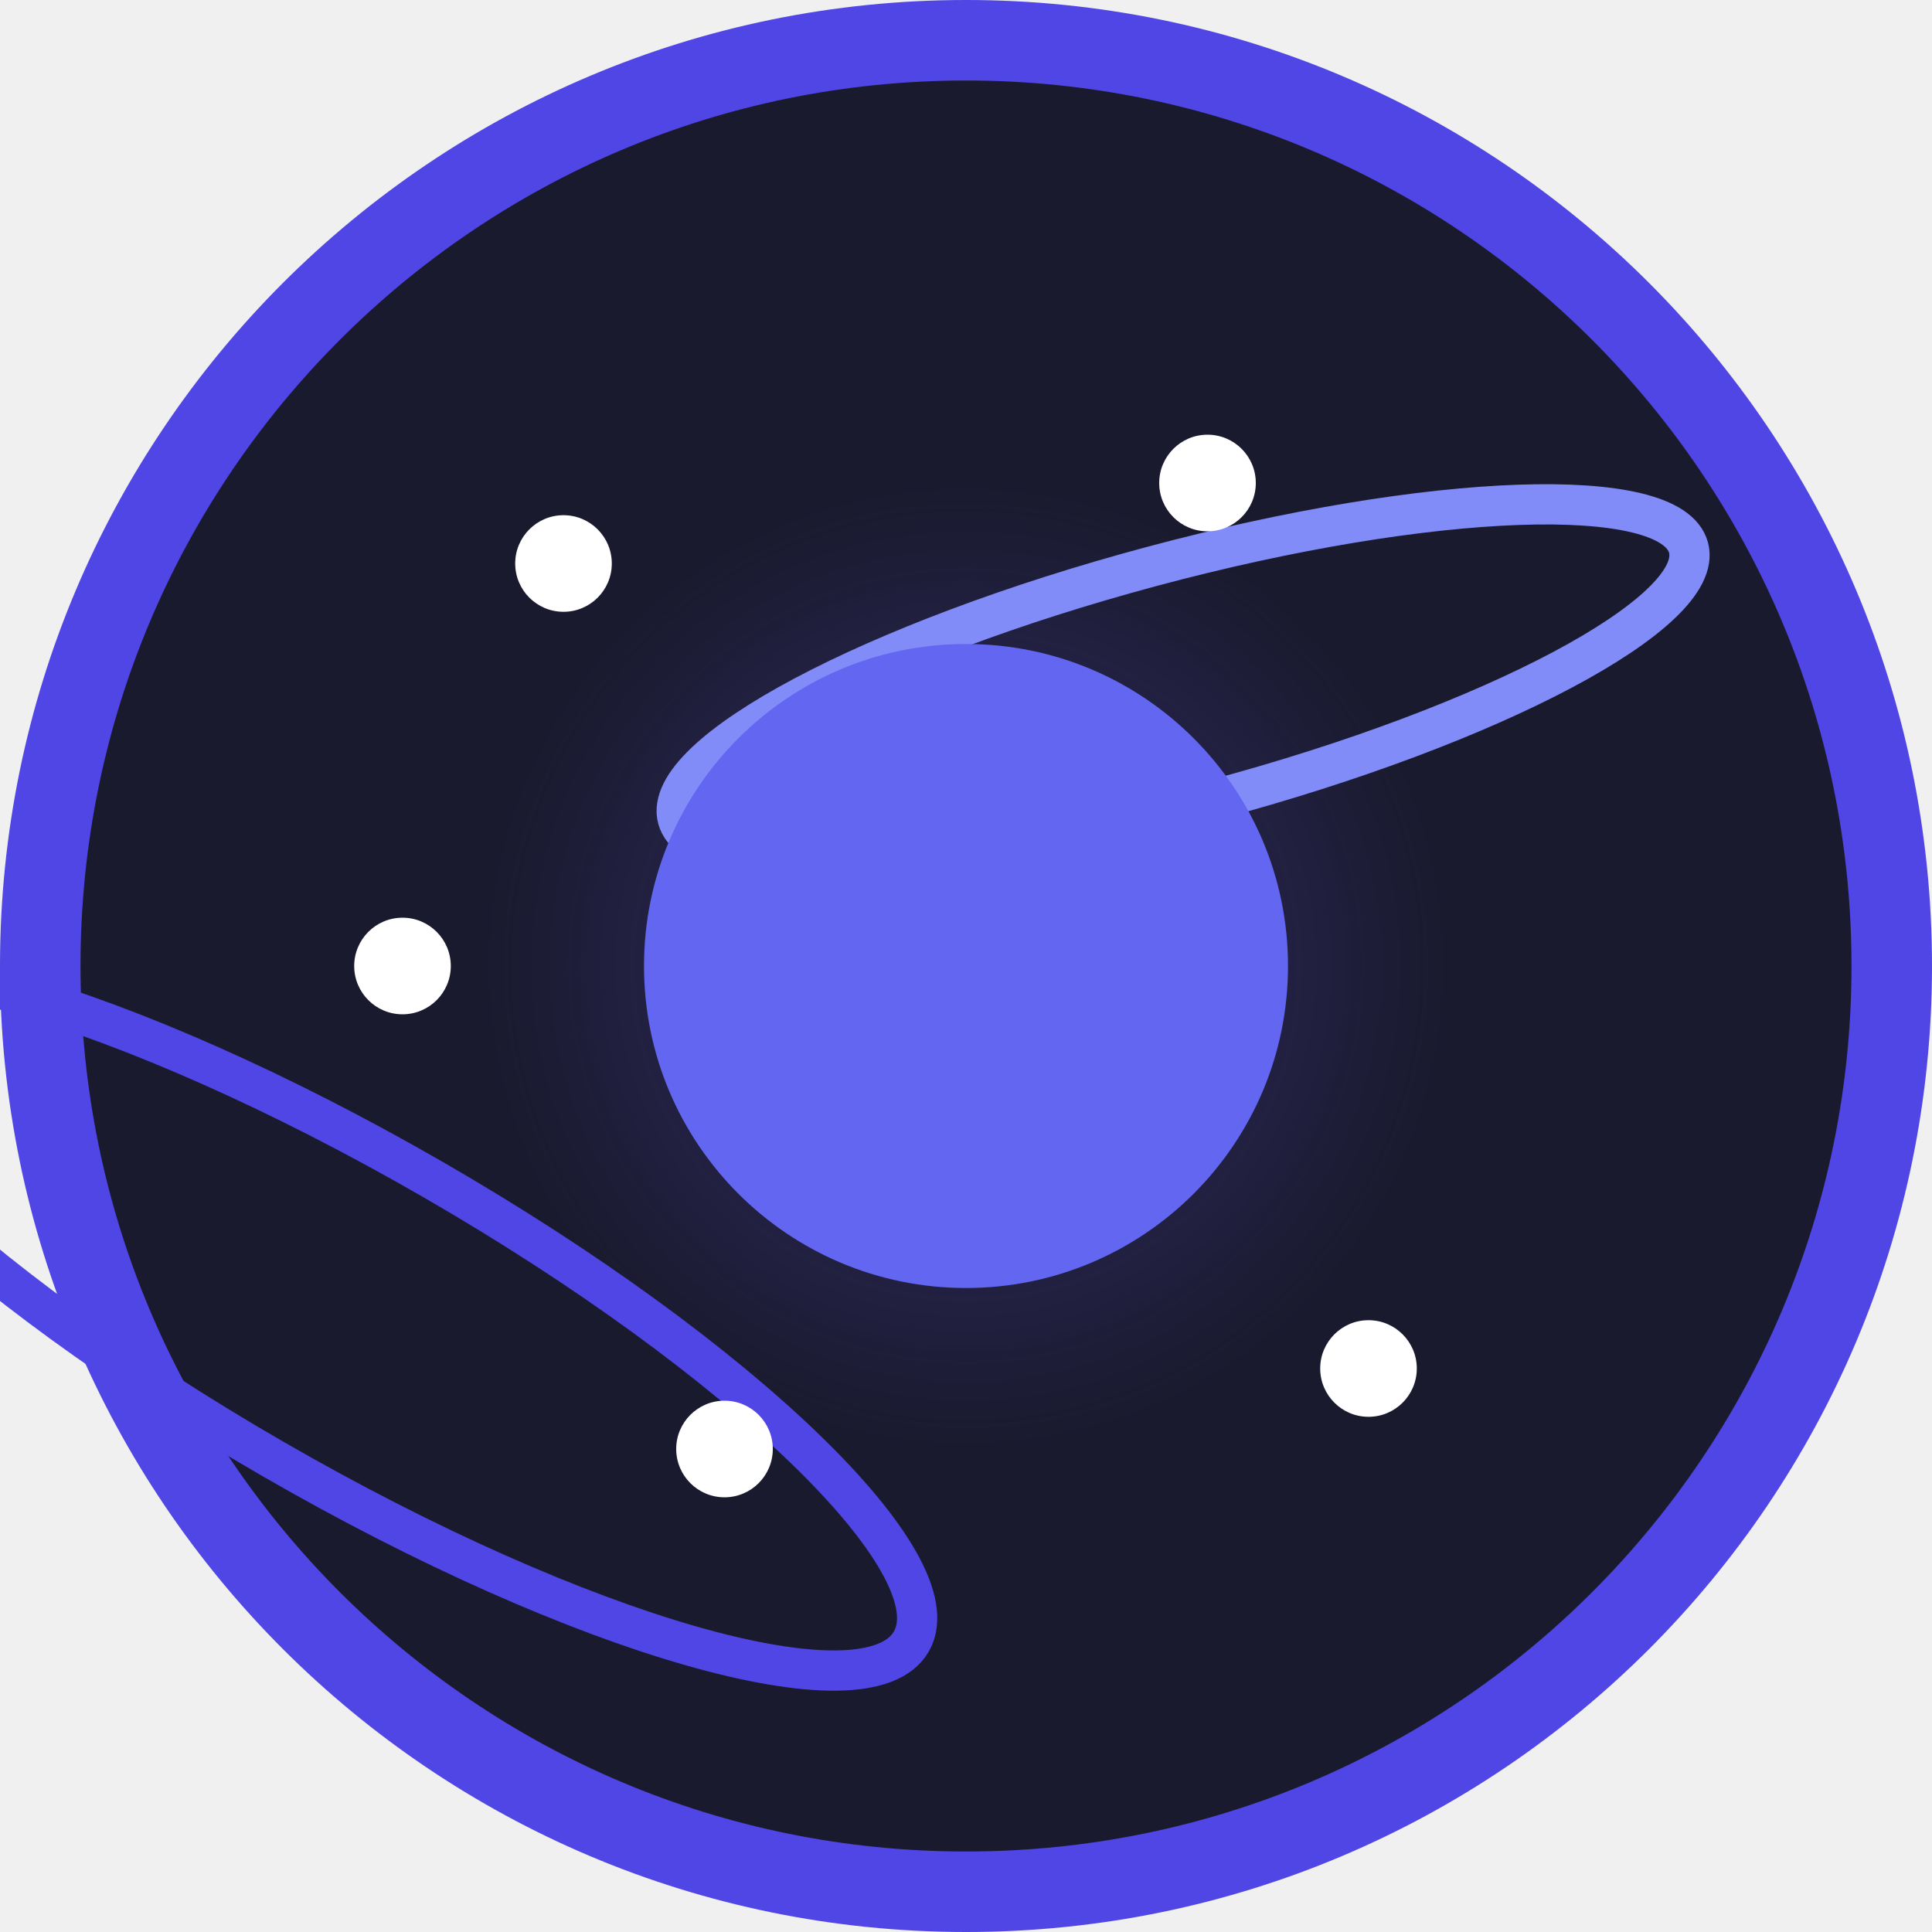
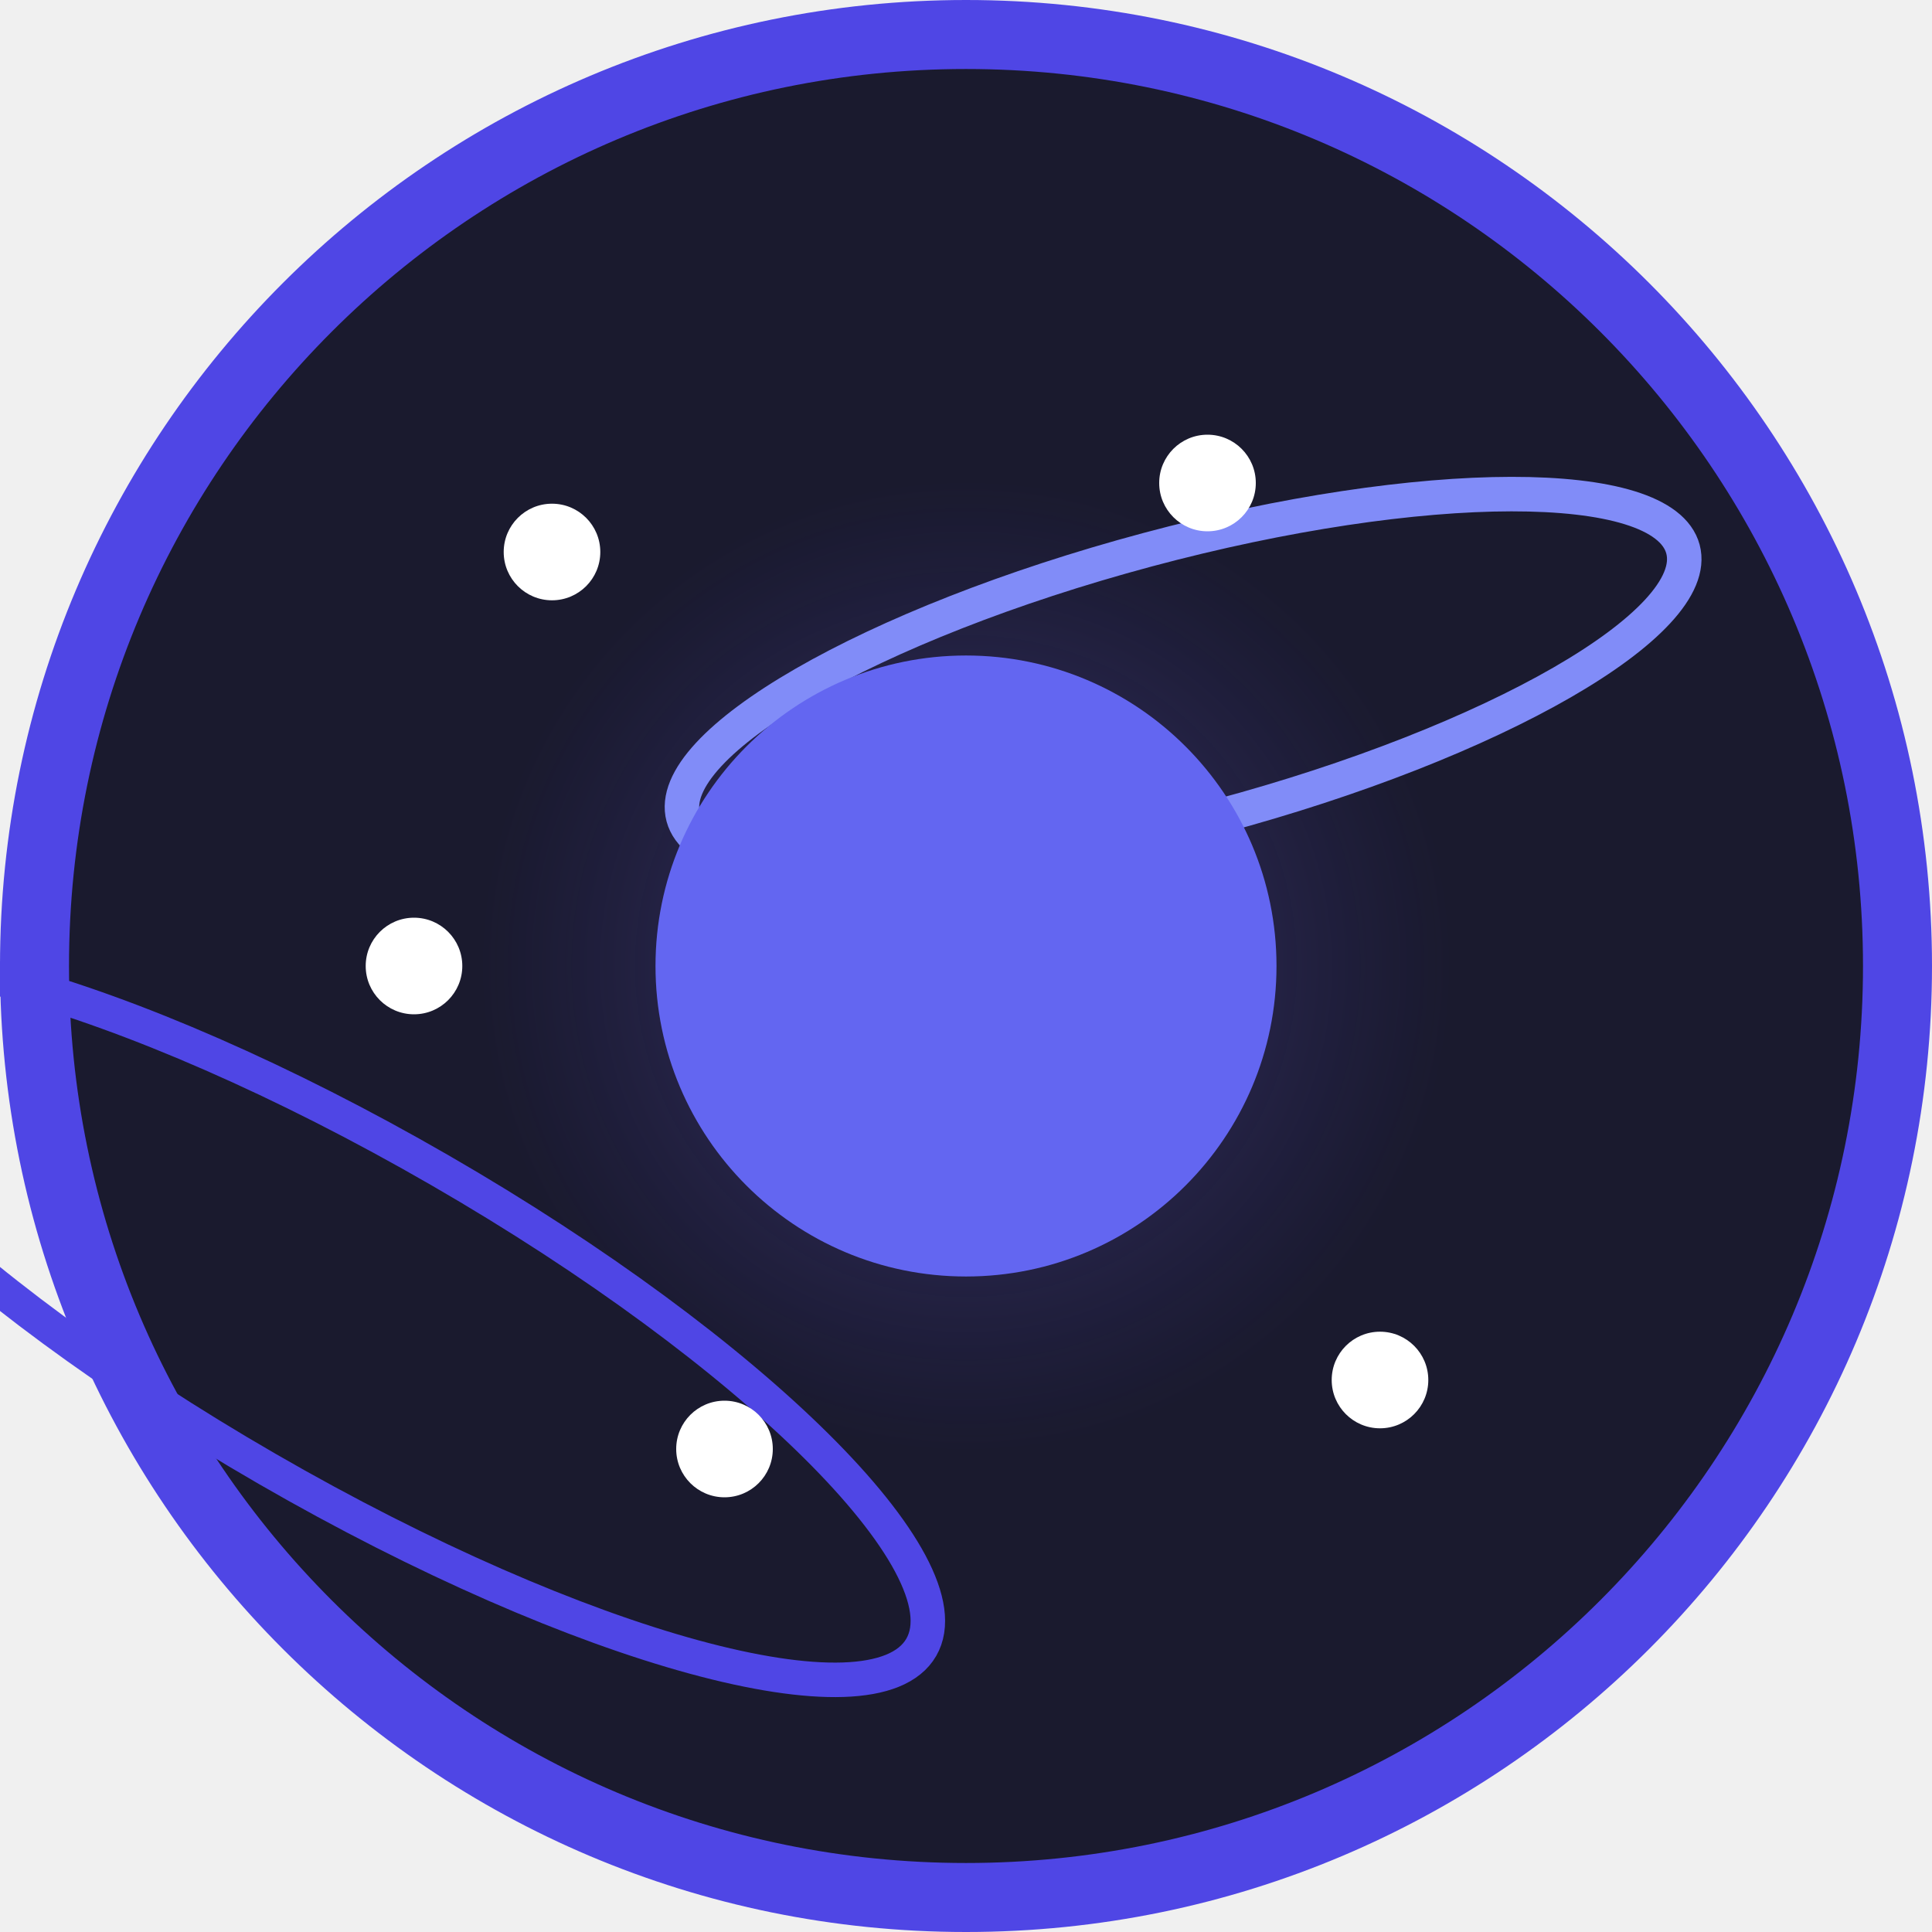
- <svg xmlns="http://www.w3.org/2000/svg" width="48" height="48" viewBox="0 0 48 48" fill="none">
+ <svg xmlns="http://www.w3.org/2000/svg" width="56" height="56" viewBox="0 0 56 56" fill="none">
  <style>
    @keyframes planetPulse {
-       0% { r: 8; fill: #6366F1; }
+       0% { r: 9; fill: #6366F1; }
      25% { fill: #818CF8; }
-       50% { r: 9; fill: #A78BFA; }
+       50% { r: 10; fill: #A78BFA; }
      75% { fill: #60A5FA; }
-       100% { r: 8; fill: #6366F1; }
+       100% { r: 9; fill: #6366F1; }
    }
    @keyframes ringRotate1 {
      from { transform: rotate(0deg); }
      to { transform: rotate(360deg); }
    }
    @keyframes ringRotate2 {
      from { transform: rotate(360deg); }
      to { transform: rotate(0deg); }
    }
    @keyframes energyPulse {
      0% { stroke-width: 0.5; opacity: 0.3; stroke: #4F46E5; }
      33% { stroke: #818CF8; }
      50% { stroke-width: 2; opacity: 0.8; stroke: #A78BFA; }
      66% { stroke: #60A5FA; }
      100% { stroke-width: 0.5; opacity: 0.3; stroke: #4F46E5; }
    }
    @keyframes twinkle {
      0% { transform: scale(1); opacity: 1; fill: white; }
      50% { transform: scale(1.5); opacity: 0.7; fill: #A78BFA; }
      100% { transform: scale(1); opacity: 1; fill: white; }
    }
    @keyframes glowPulse {
      0% { opacity: 0.1; }
      50% { opacity: 0.3; }
      100% { opacity: 0.1; }
    }
    .planet { animation: planetPulse 4s ease-in-out infinite; }
    .ring1 { 
      transform-origin: center;
      animation: ringRotate1 12s linear infinite;
    }
    .ring2 { 
      transform-origin: center;
      animation: ringRotate2 8s linear infinite;
    }
    .energy-ring {
      animation: energyPulse 3s ease-in-out infinite;
    }
    .glow {
      animation: glowPulse 4s ease-in-out infinite;
    }
    .star { animation: twinkle 2s ease-in-out infinite; }
    .star2 { animation: twinkle 2s ease-in-out infinite 0.6s; }
    .star3 { animation: twinkle 2s ease-in-out infinite 1.2s; }
  </style>
-   <circle cx="24" cy="24" r="23" fill="#1a1a2e" stroke="#4F46E5" stroke-width="2" />
-   <circle class="glow" cx="24" cy="24" r="12" fill="url(#planetGlow)" />
-   <circle class="energy-ring" cx="24" cy="24" r="14" stroke-width="1" fill="none" />
-   <circle class="energy-ring" cx="24" cy="24" r="11" stroke-width="1" fill="none" style="animation-delay: -1.5s" />
+   <circle cx="28" cy="28" r="27" fill="#1a1a2e" stroke="#4F46E5" stroke-width="2" />
+   <circle class="glow" cx="28" cy="28" r="14" fill="url(#planetGlow)" />
+   <circle class="energy-ring" cx="28" cy="28" r="16" stroke-width="1" fill="none" />
+   <circle class="energy-ring" cx="28" cy="28" r="13" stroke-width="1" fill="none" style="animation-delay: -1.5s" />
  <g class="ring1">
-     <ellipse cx="24" cy="24" rx="16" ry="4" stroke="#4F46E5" stroke-width="1" fill="none" transform="rotate(30)" />
+     <ellipse cx="28" cy="28" rx="19" ry="5" stroke="#4F46E5" stroke-width="1" fill="none" transform="rotate(30)" />
  </g>
  <g class="ring2">
-     <ellipse cx="24" cy="24" rx="13" ry="3" stroke="#818CF8" stroke-width="1" fill="none" transform="rotate(-15)" />
+     <ellipse cx="28" cy="28" rx="15" ry="4" stroke="#818CF8" stroke-width="1" fill="none" transform="rotate(-15)" />
  </g>
  <defs>
    <radialGradient id="planetGlow" cx="0.5" cy="0.5" r="0.5">
      <stop offset="0%" stop-color="#A78BFA" stop-opacity="0.3" />
      <stop offset="100%" stop-color="#4F46E5" stop-opacity="0" />
    </radialGradient>
  </defs>
-   <circle class="planet" cx="24" cy="24" r="8" fill="#6366F1" />
-   <circle class="star" cx="14" cy="14" r="1.2" fill="white" />
-   <circle class="star2" cx="34" cy="34" r="1.2" fill="white" />
-   <circle class="star3" cx="30" cy="12" r="1.2" fill="white" />
-   <circle class="star" cx="18" cy="36" r="1.2" fill="white" />
-   <circle class="star2" cx="10" cy="24" r="1.2" fill="white" />
+   <circle class="planet" cx="28" cy="28" r="9" fill="#6366F1" />
+   <circle class="star" cx="16" cy="16" r="1.4" fill="white" />
+   <circle class="star2" cx="40" cy="40" r="1.4" fill="white" />
+   <circle class="star3" cx="35" cy="14" r="1.4" fill="white" />
+   <circle class="star" cx="21" cy="42" r="1.4" fill="white" />
+   <circle class="star2" cx="12" cy="28" r="1.4" fill="white" />
</svg>
